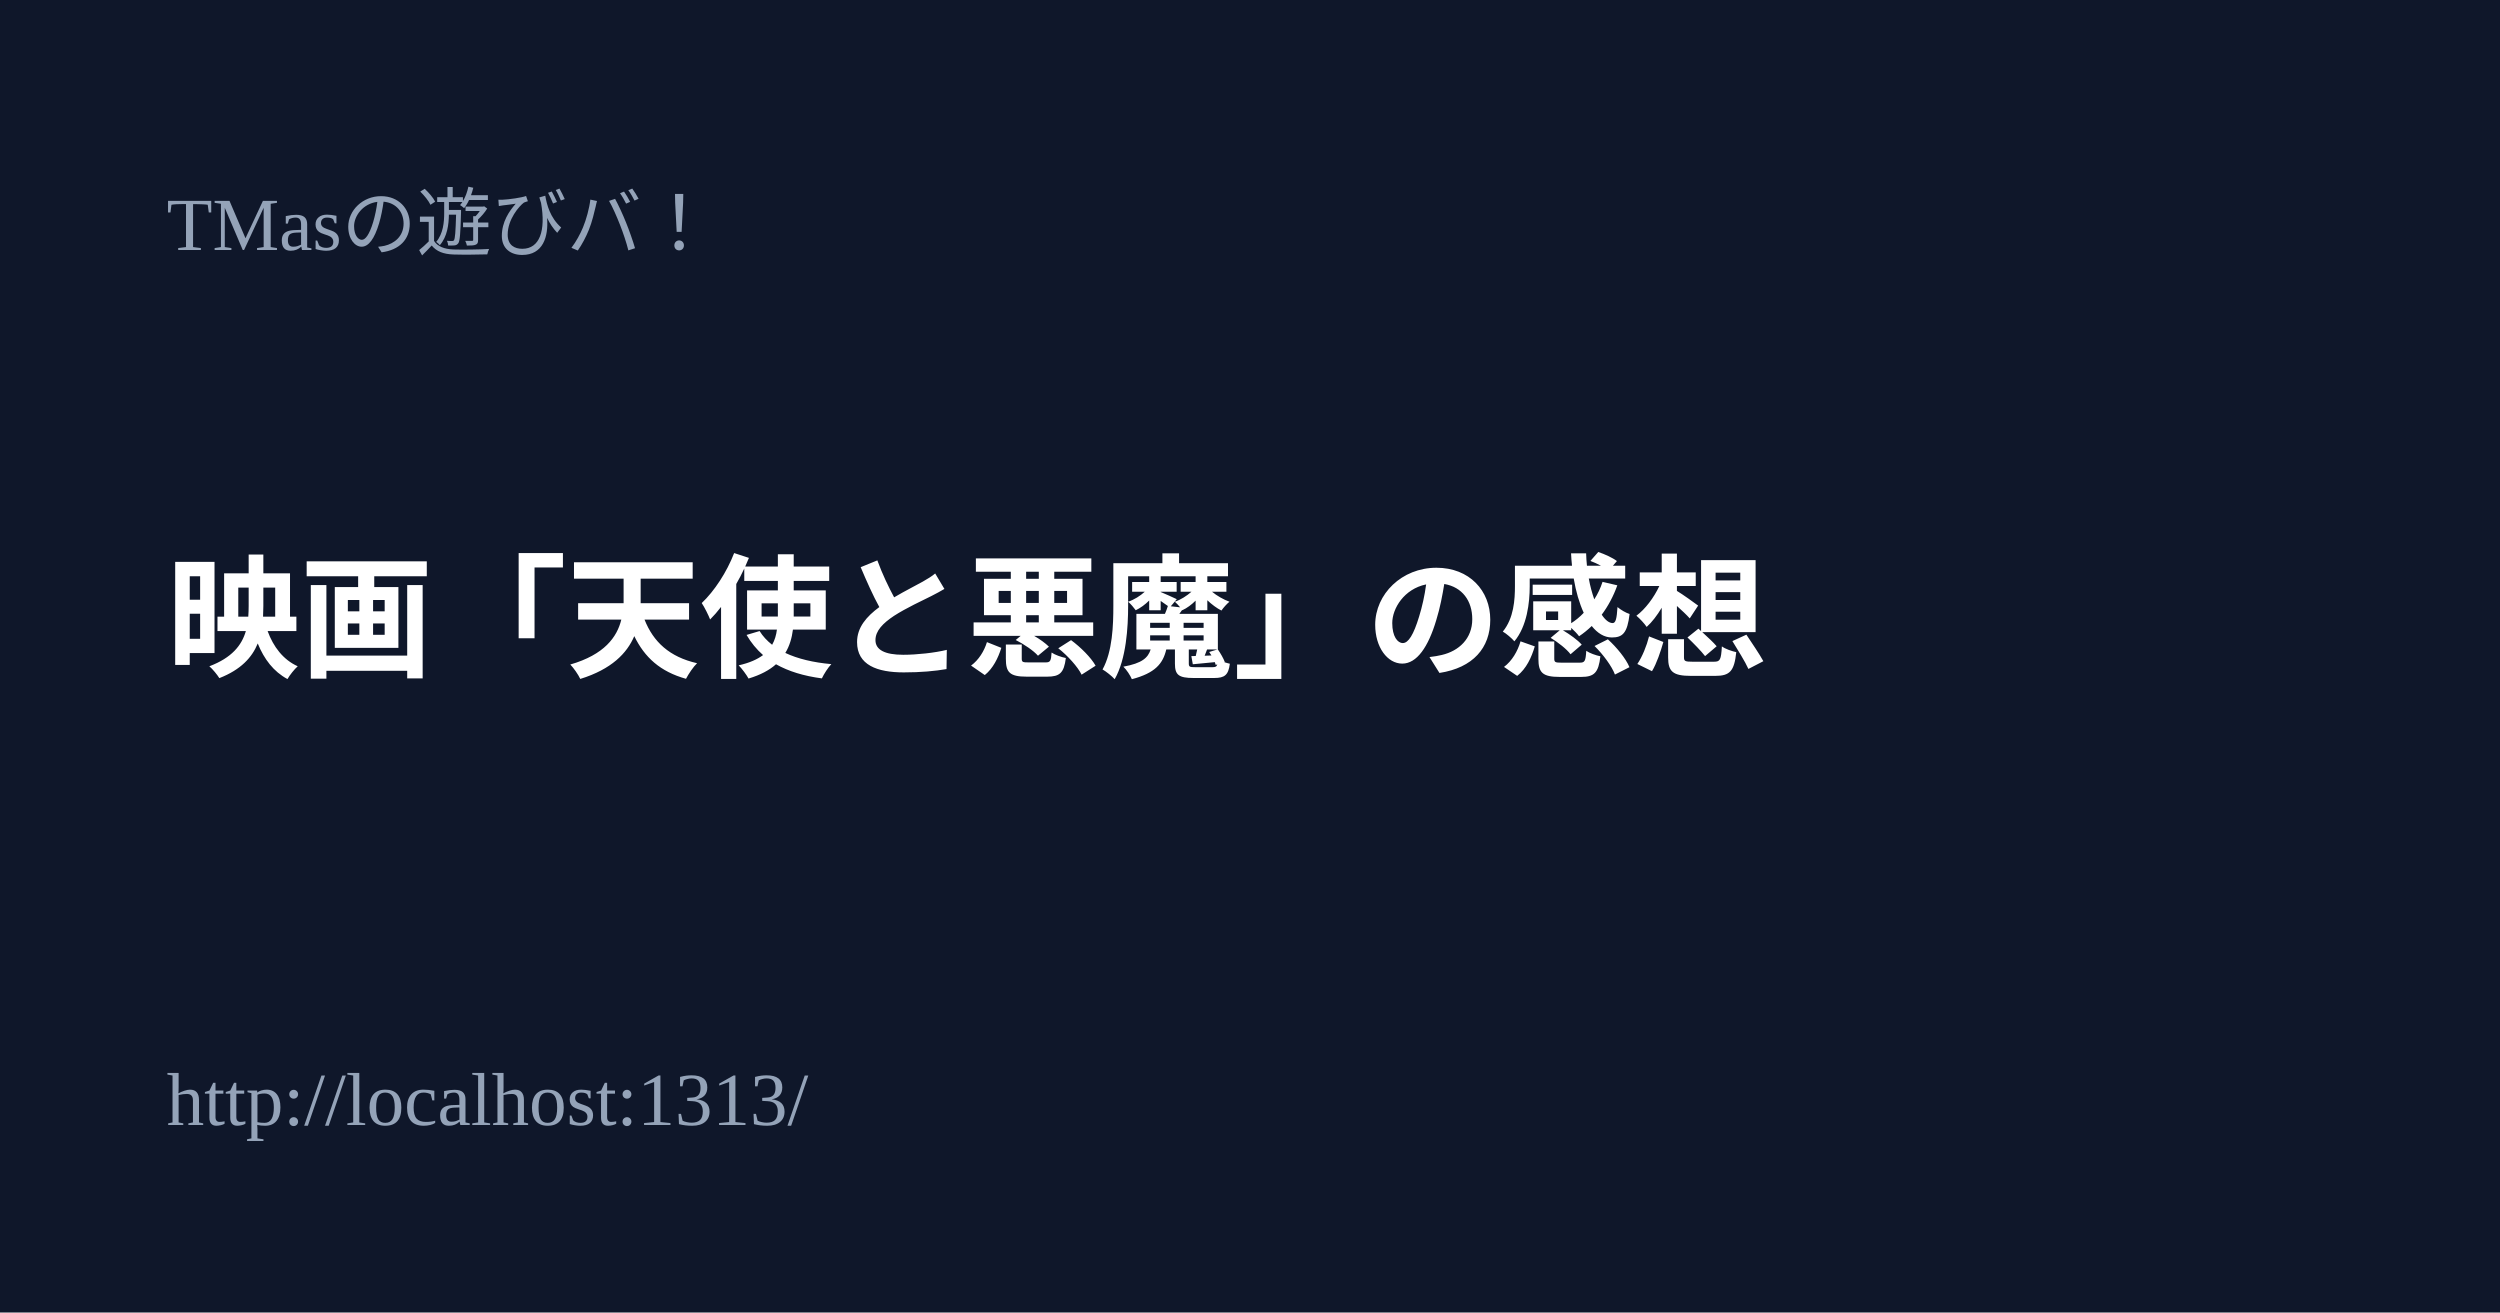
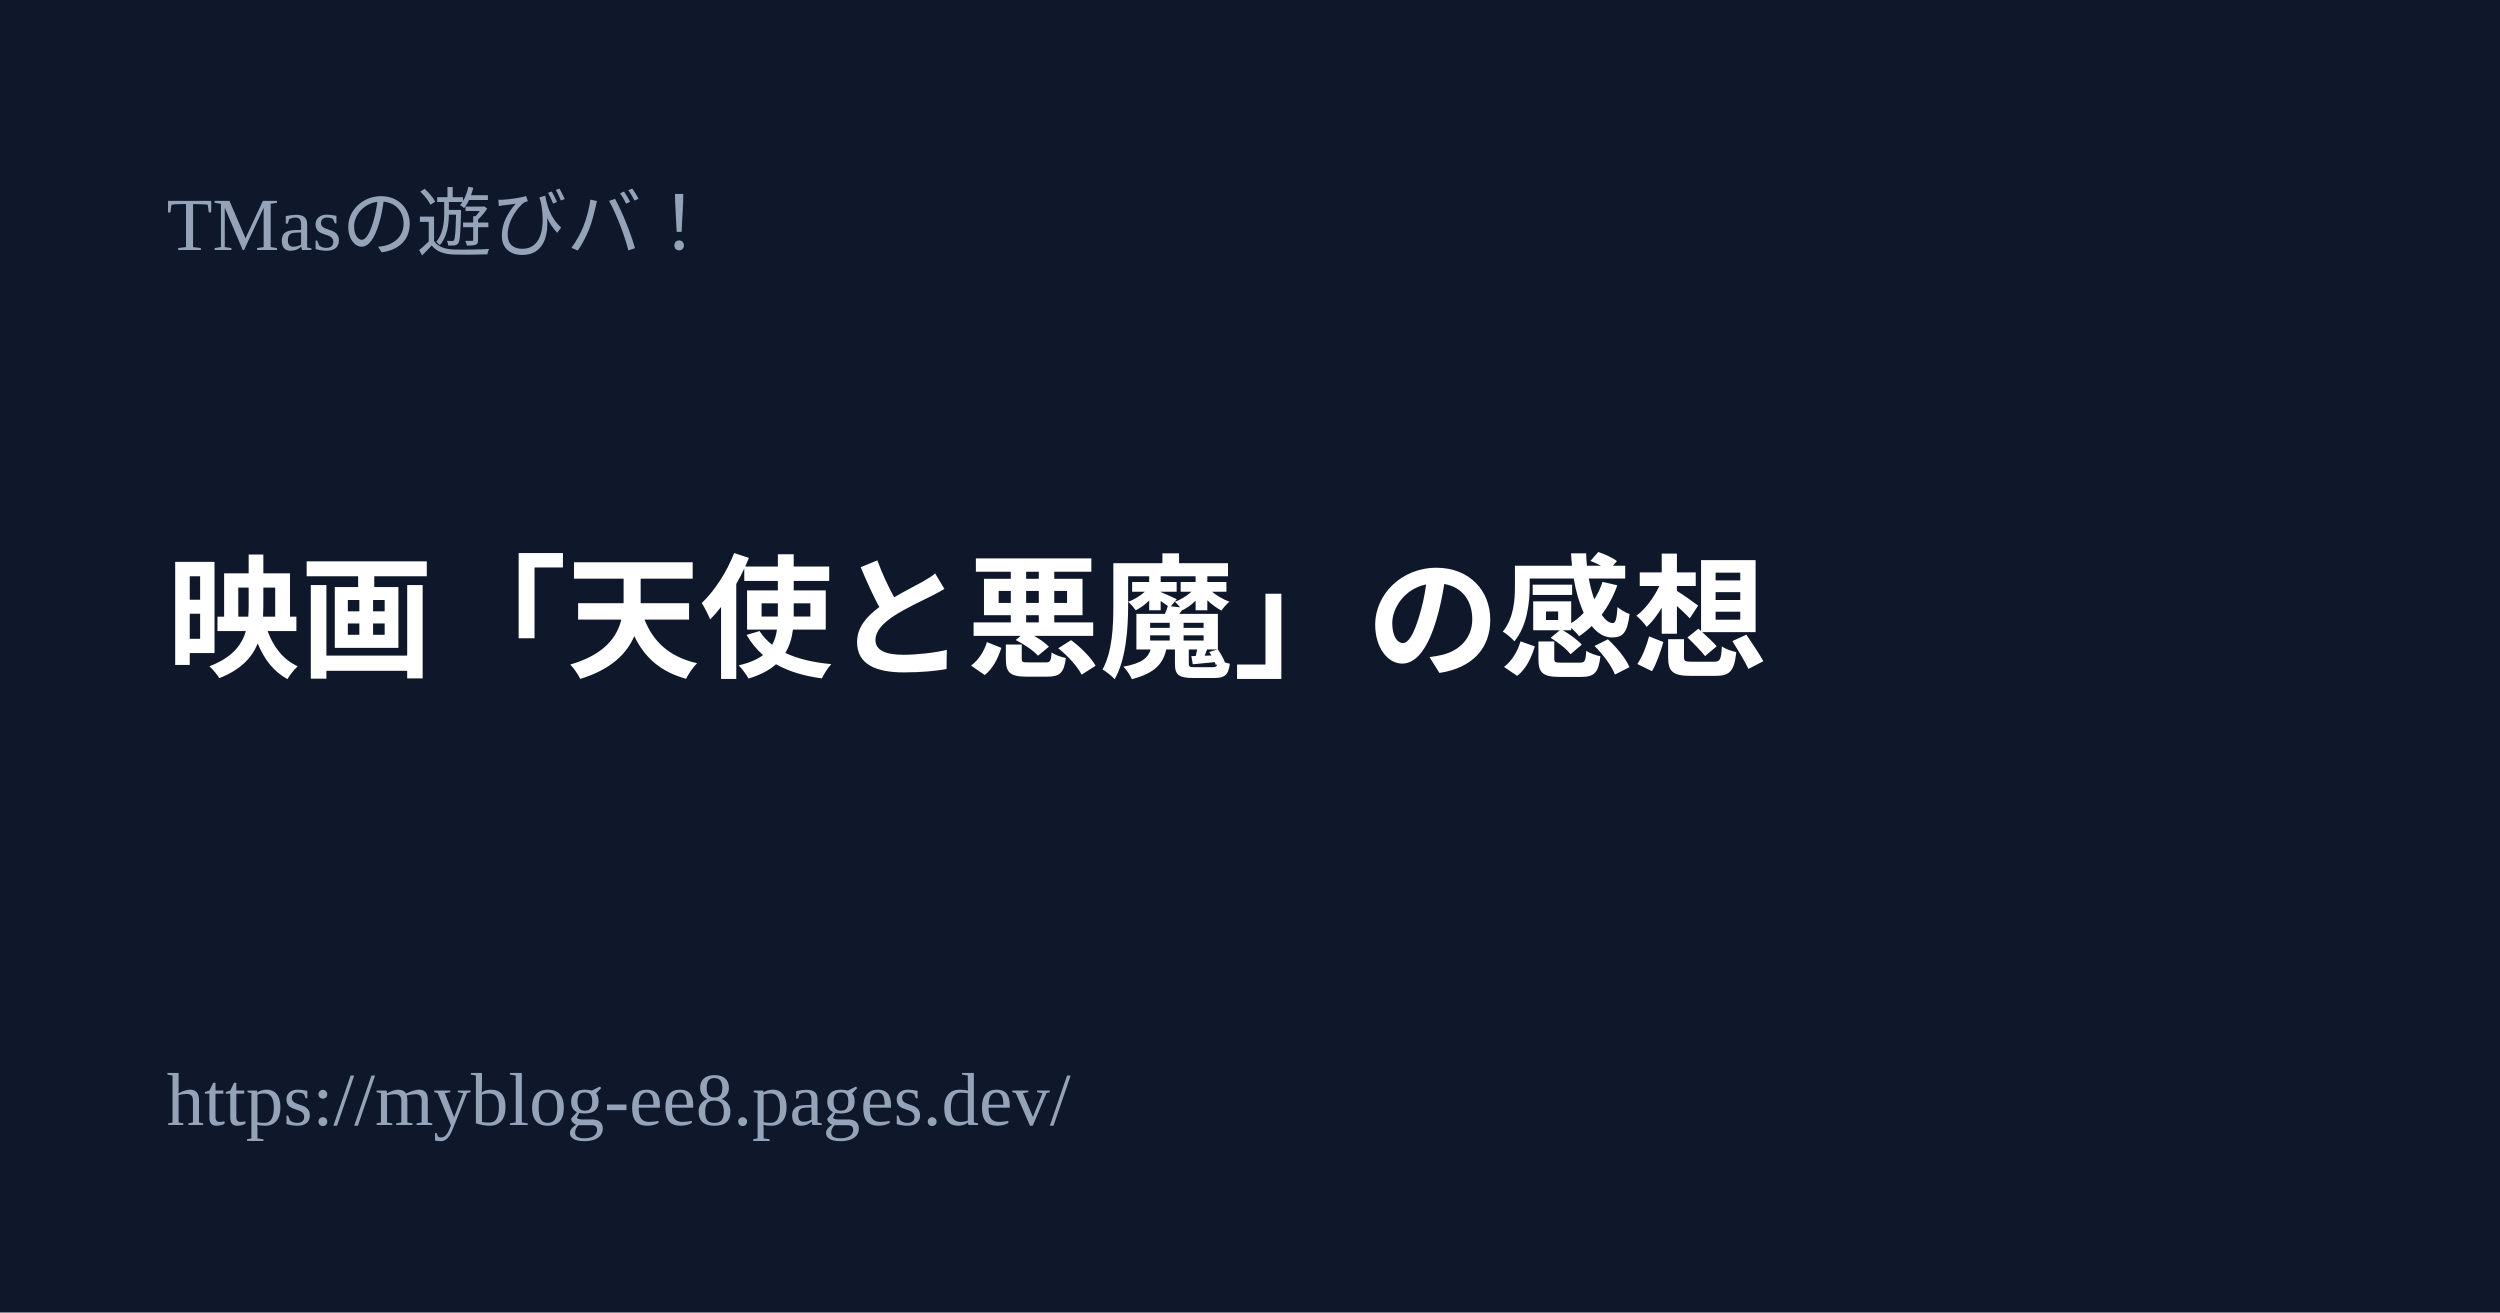
<svg xmlns="http://www.w3.org/2000/svg" width="1200" height="630">
  <style>
.title {
  font-size: 64px;
  fill: white;
  font-family: sans-serif;
  font-weight: bold;
}

.site {
  font-size: 36px;
  fill: #94a3b8;
}
</style>
  <rect width="1200" height="630" fill="#0f172a" />
  <text x="80" y="120" class="site">
TMasの遊びバ！
</text>
  <text x="80" y="320" class="title">
映画「天使と悪魔」の感想
</text>
  <text x="80" y="540" class="site">
- http://localhost:1313/
+ https://myblog-ee8.pages.dev/
</text>
</svg>
